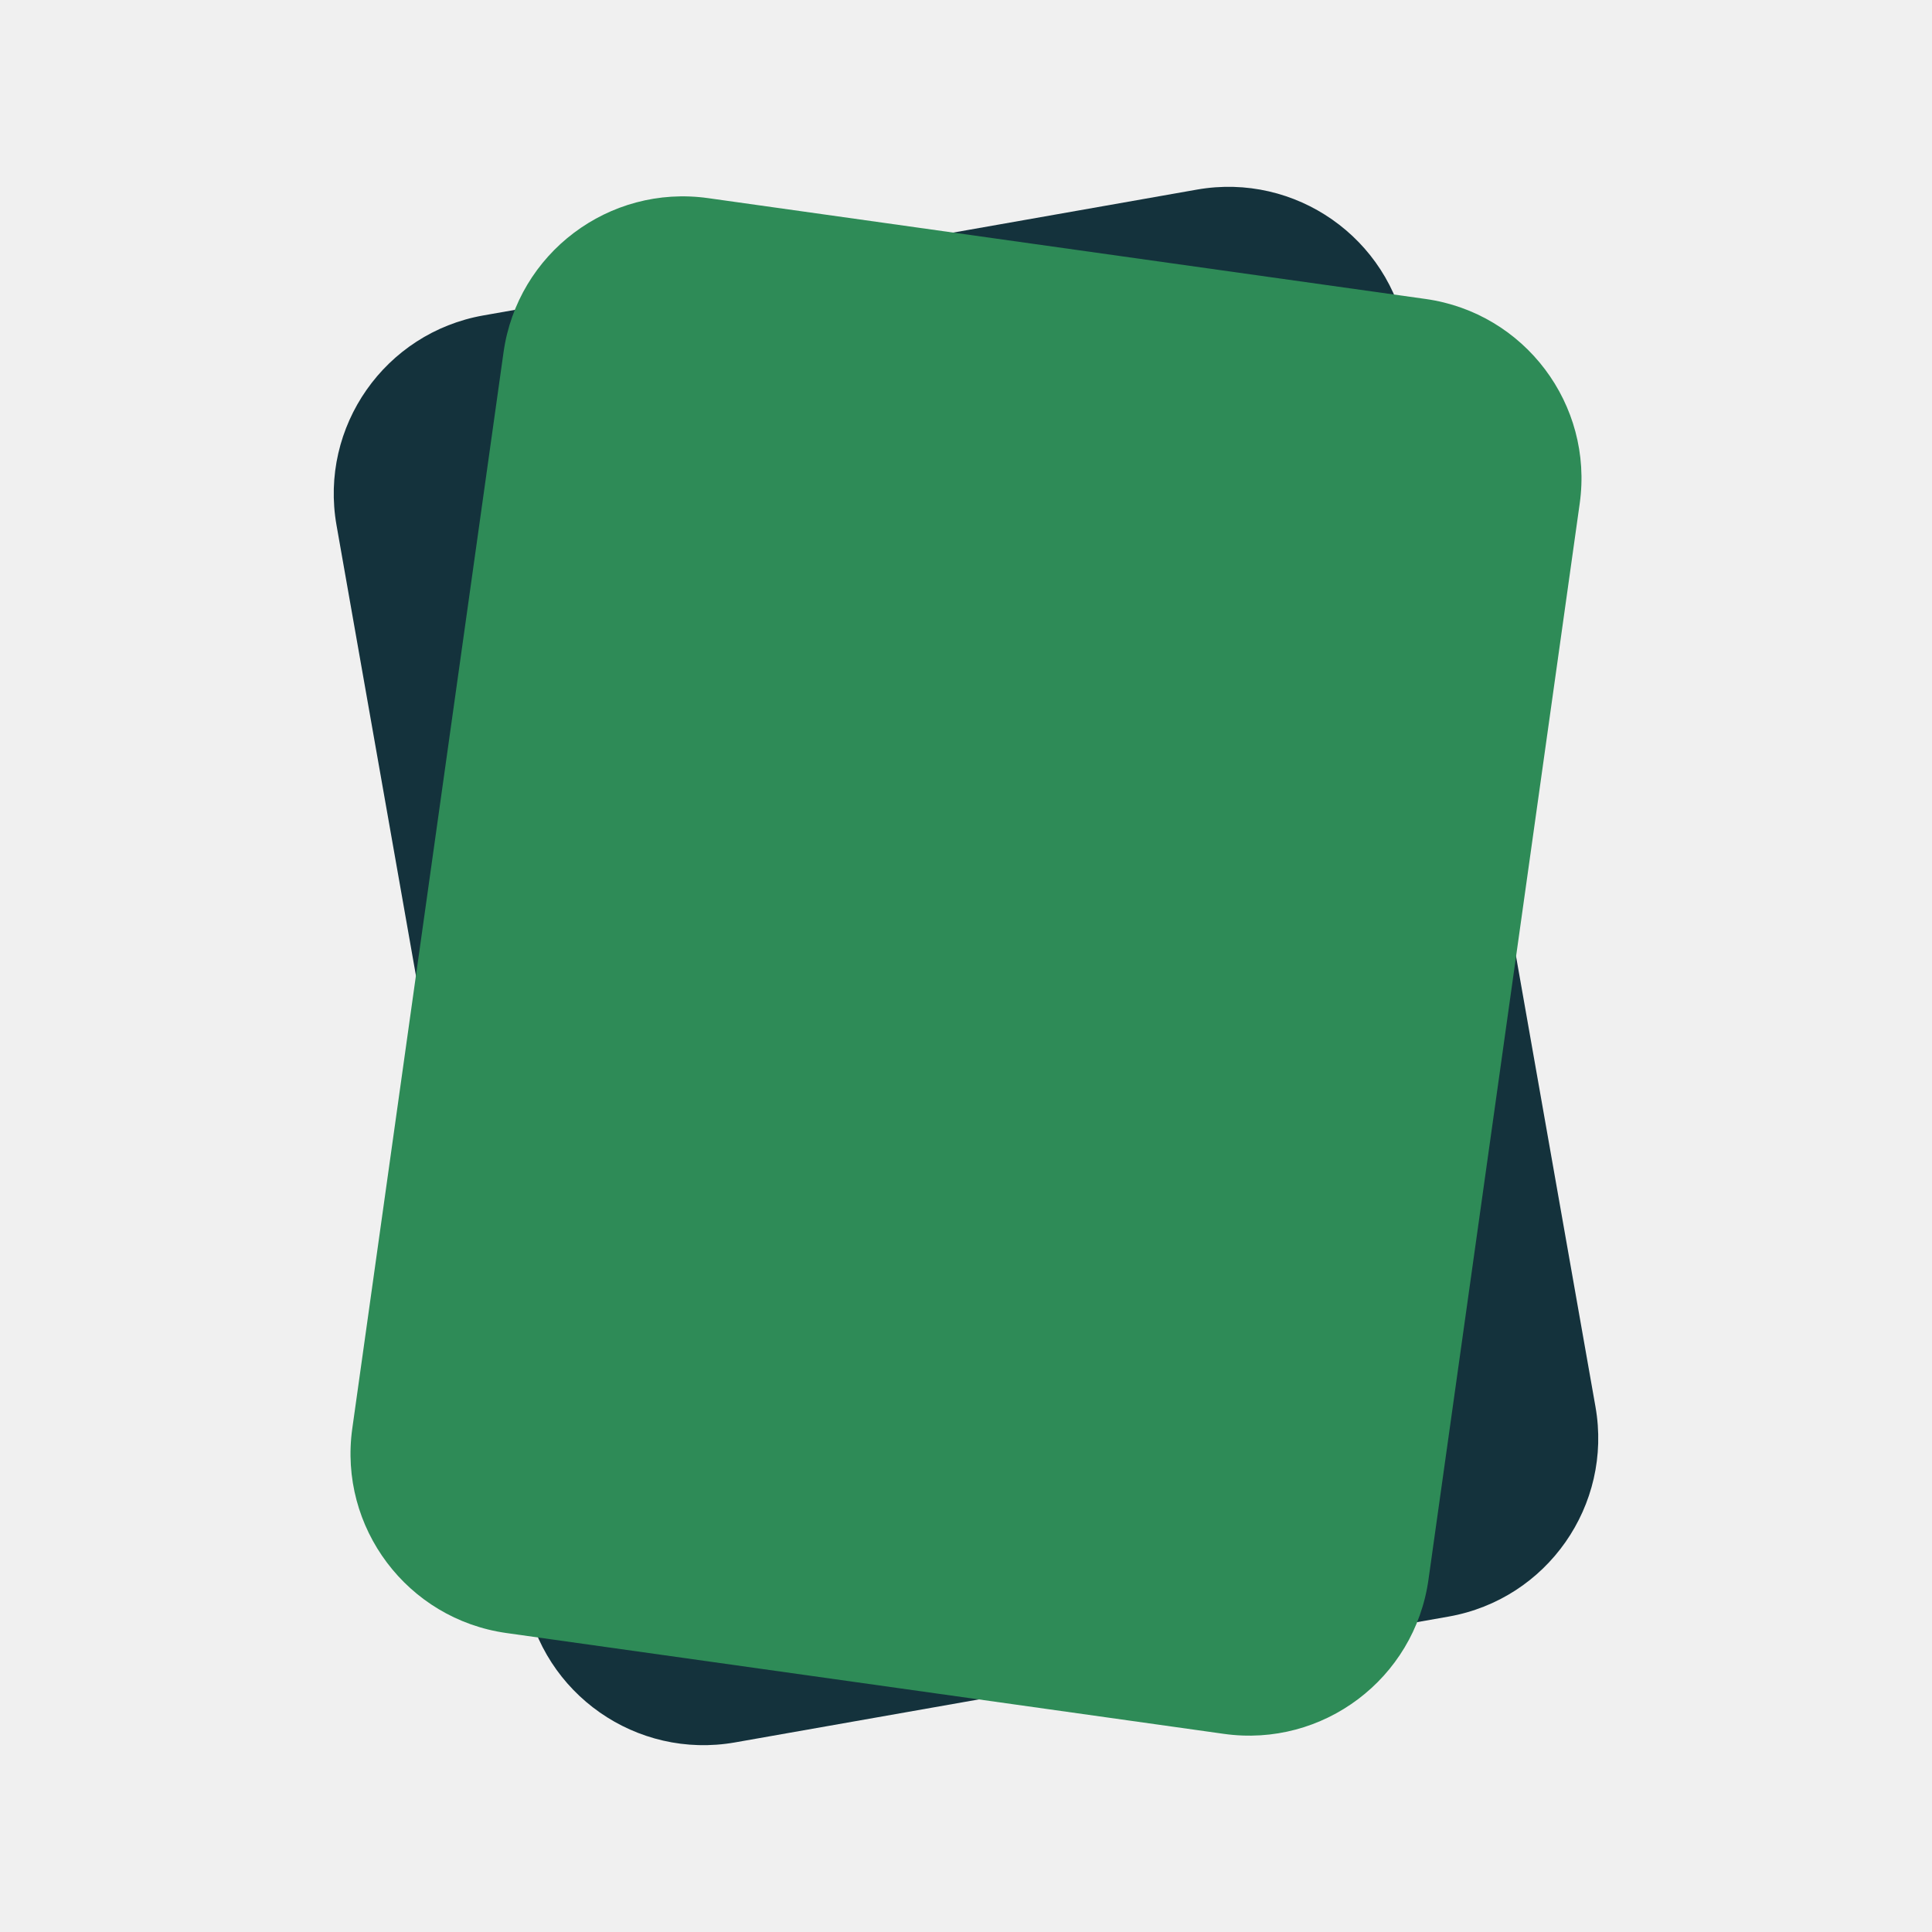
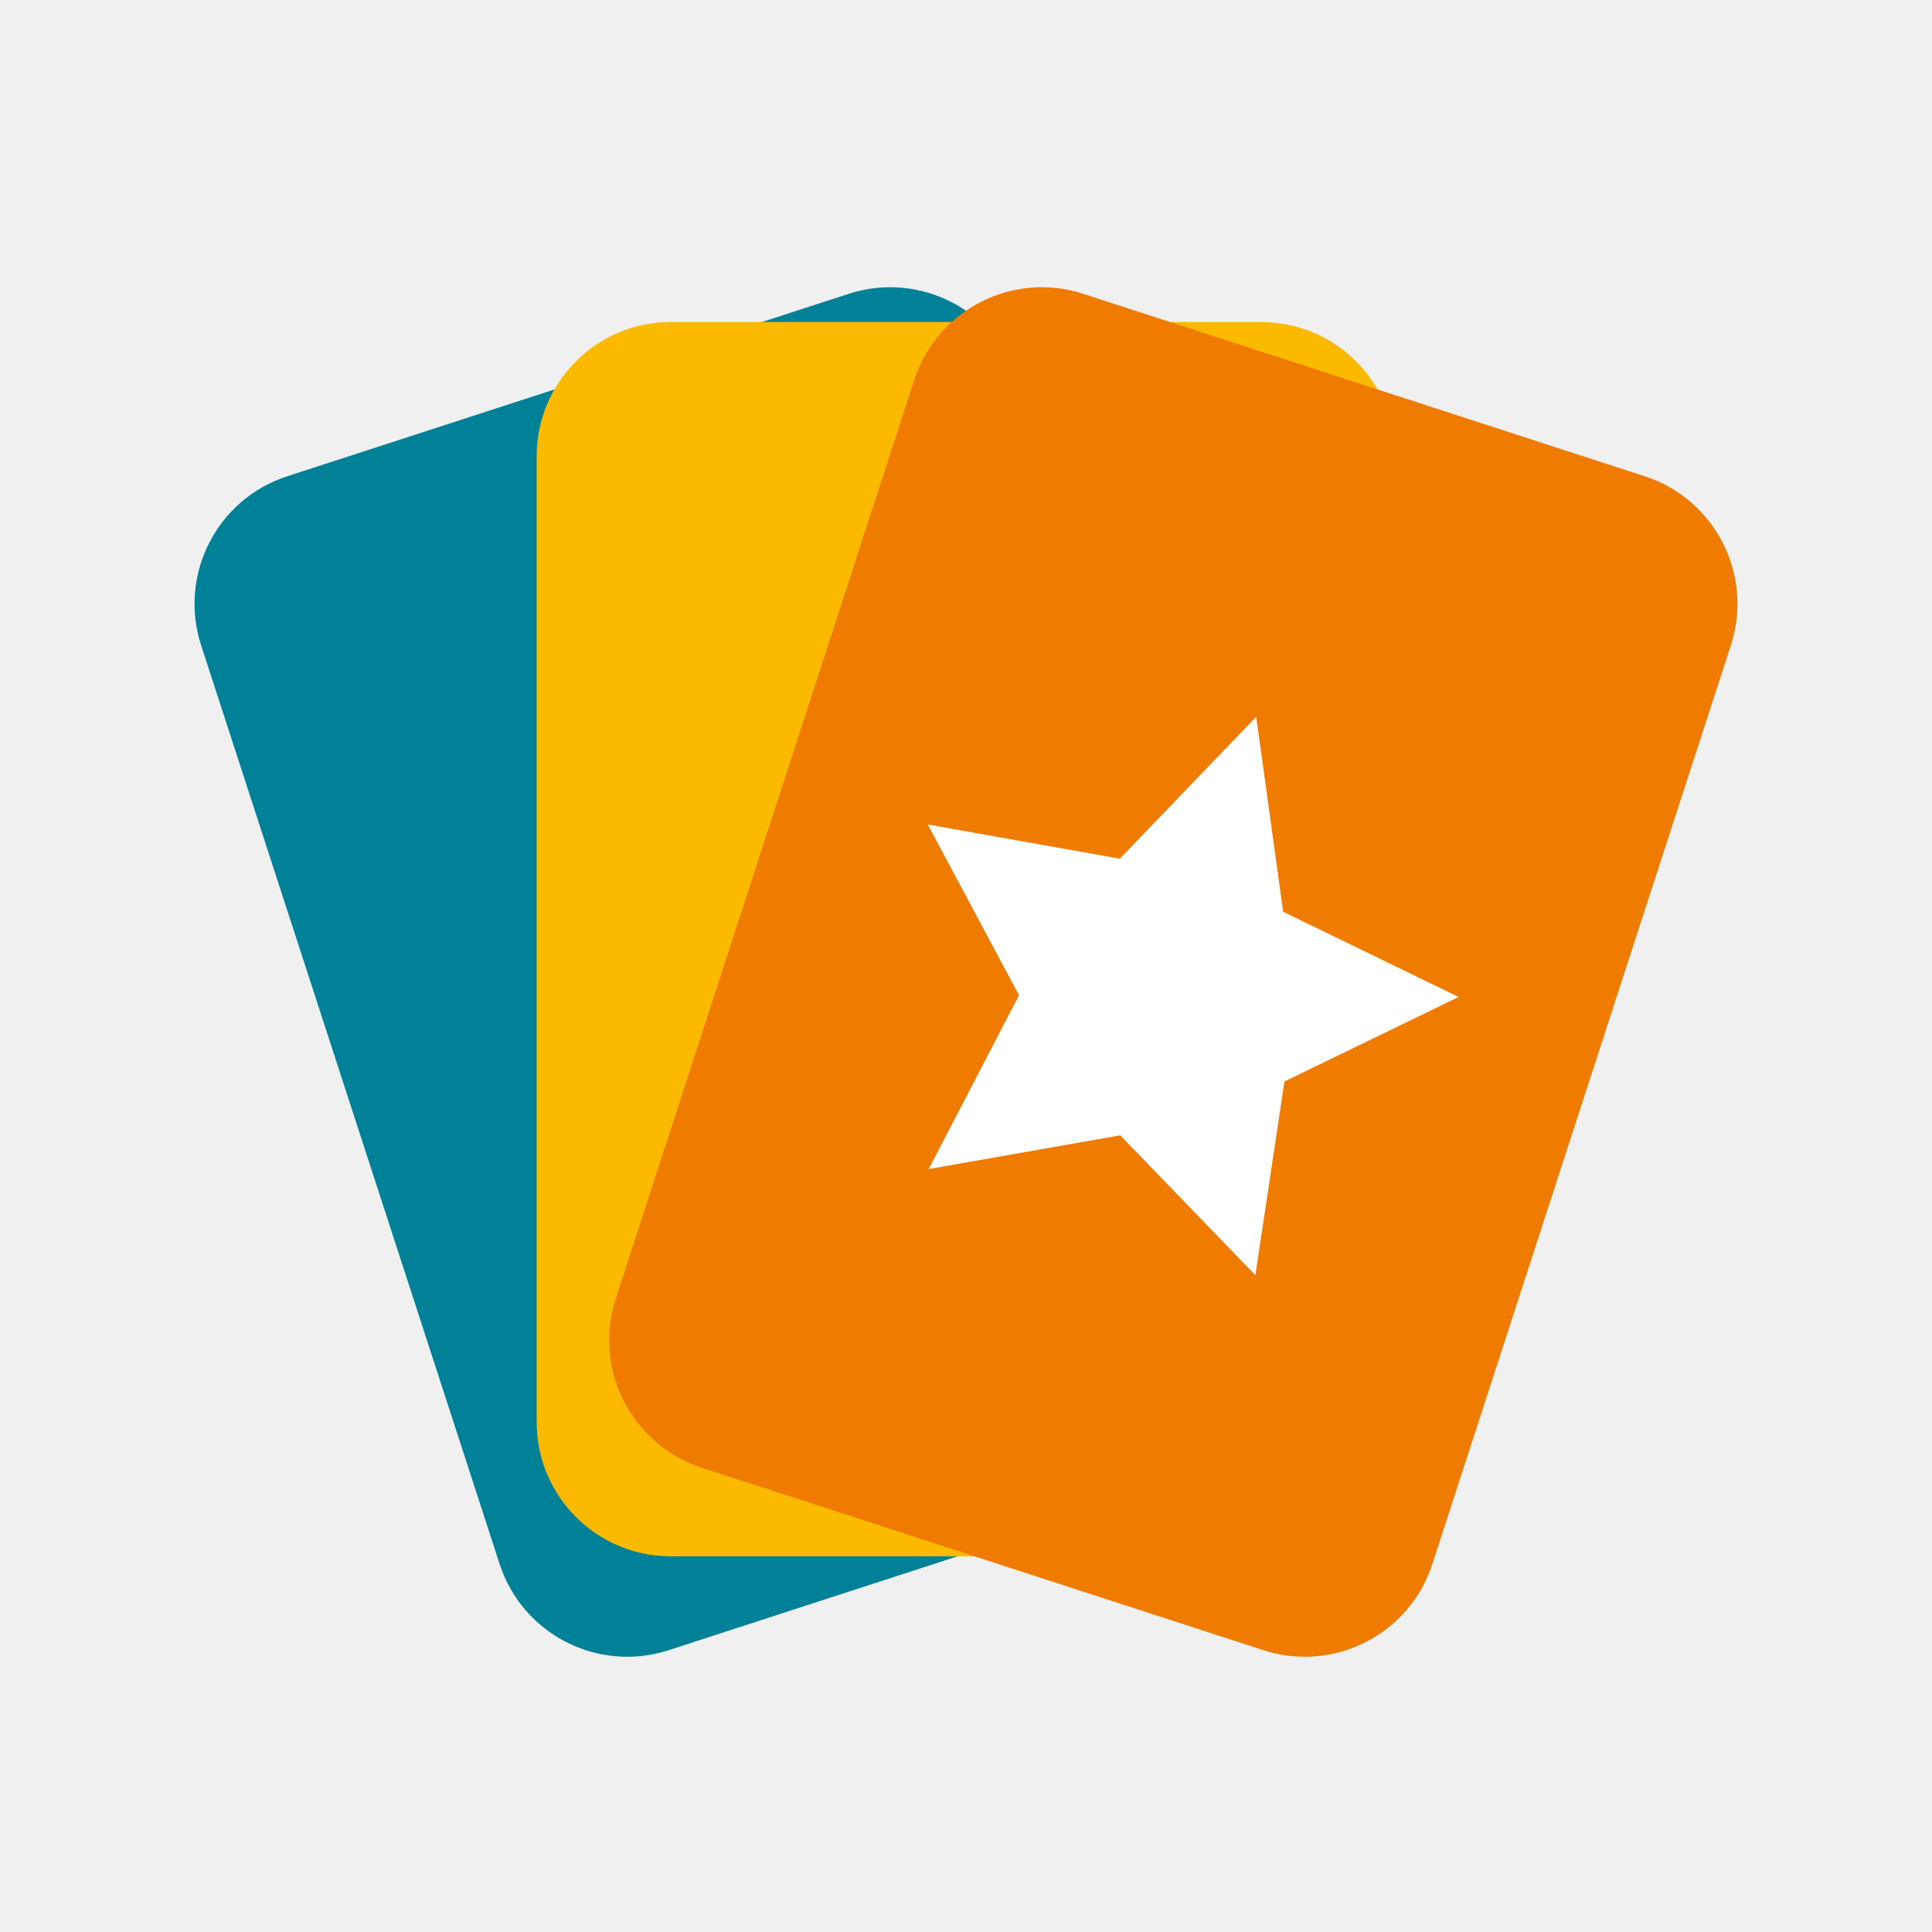
- <svg xmlns="http://www.w3.org/2000/svg" viewBox="0 0 32 32">
-   <rect x="7" y="4" width="18" height="24" rx="3" fill="#14323c" transform="rotate(-10 16 16)" />
-   <rect x="7" y="4" width="18" height="24" rx="3" fill="#2E8B57" transform="rotate(8 16 16)" />
+ <svg xmlns="http://www.w3.org/2000/svg" viewBox="0 0 36 36">
+   <rect x="10" y="6" width="16" height="23" rx="2.5" fill="#008198" transform="rotate(-18 18 30)" />
+   <rect x="10" y="6" width="16" height="23" rx="2.5" fill="#FBB900" />
+   <rect x="10" y="6" width="16" height="23" rx="2.5" fill="#EF7C00" transform="rotate(18 18 30)" />
+   <path d="M18 12.5l1.6 3.3 3.6.5-2.6 2.5.6 3.6-3.2-1.7-3.2 1.7.6-3.6-2.6-2.5 3.6-.5z" fill="#fff" transform="rotate(18 18 30)" />
</svg>
